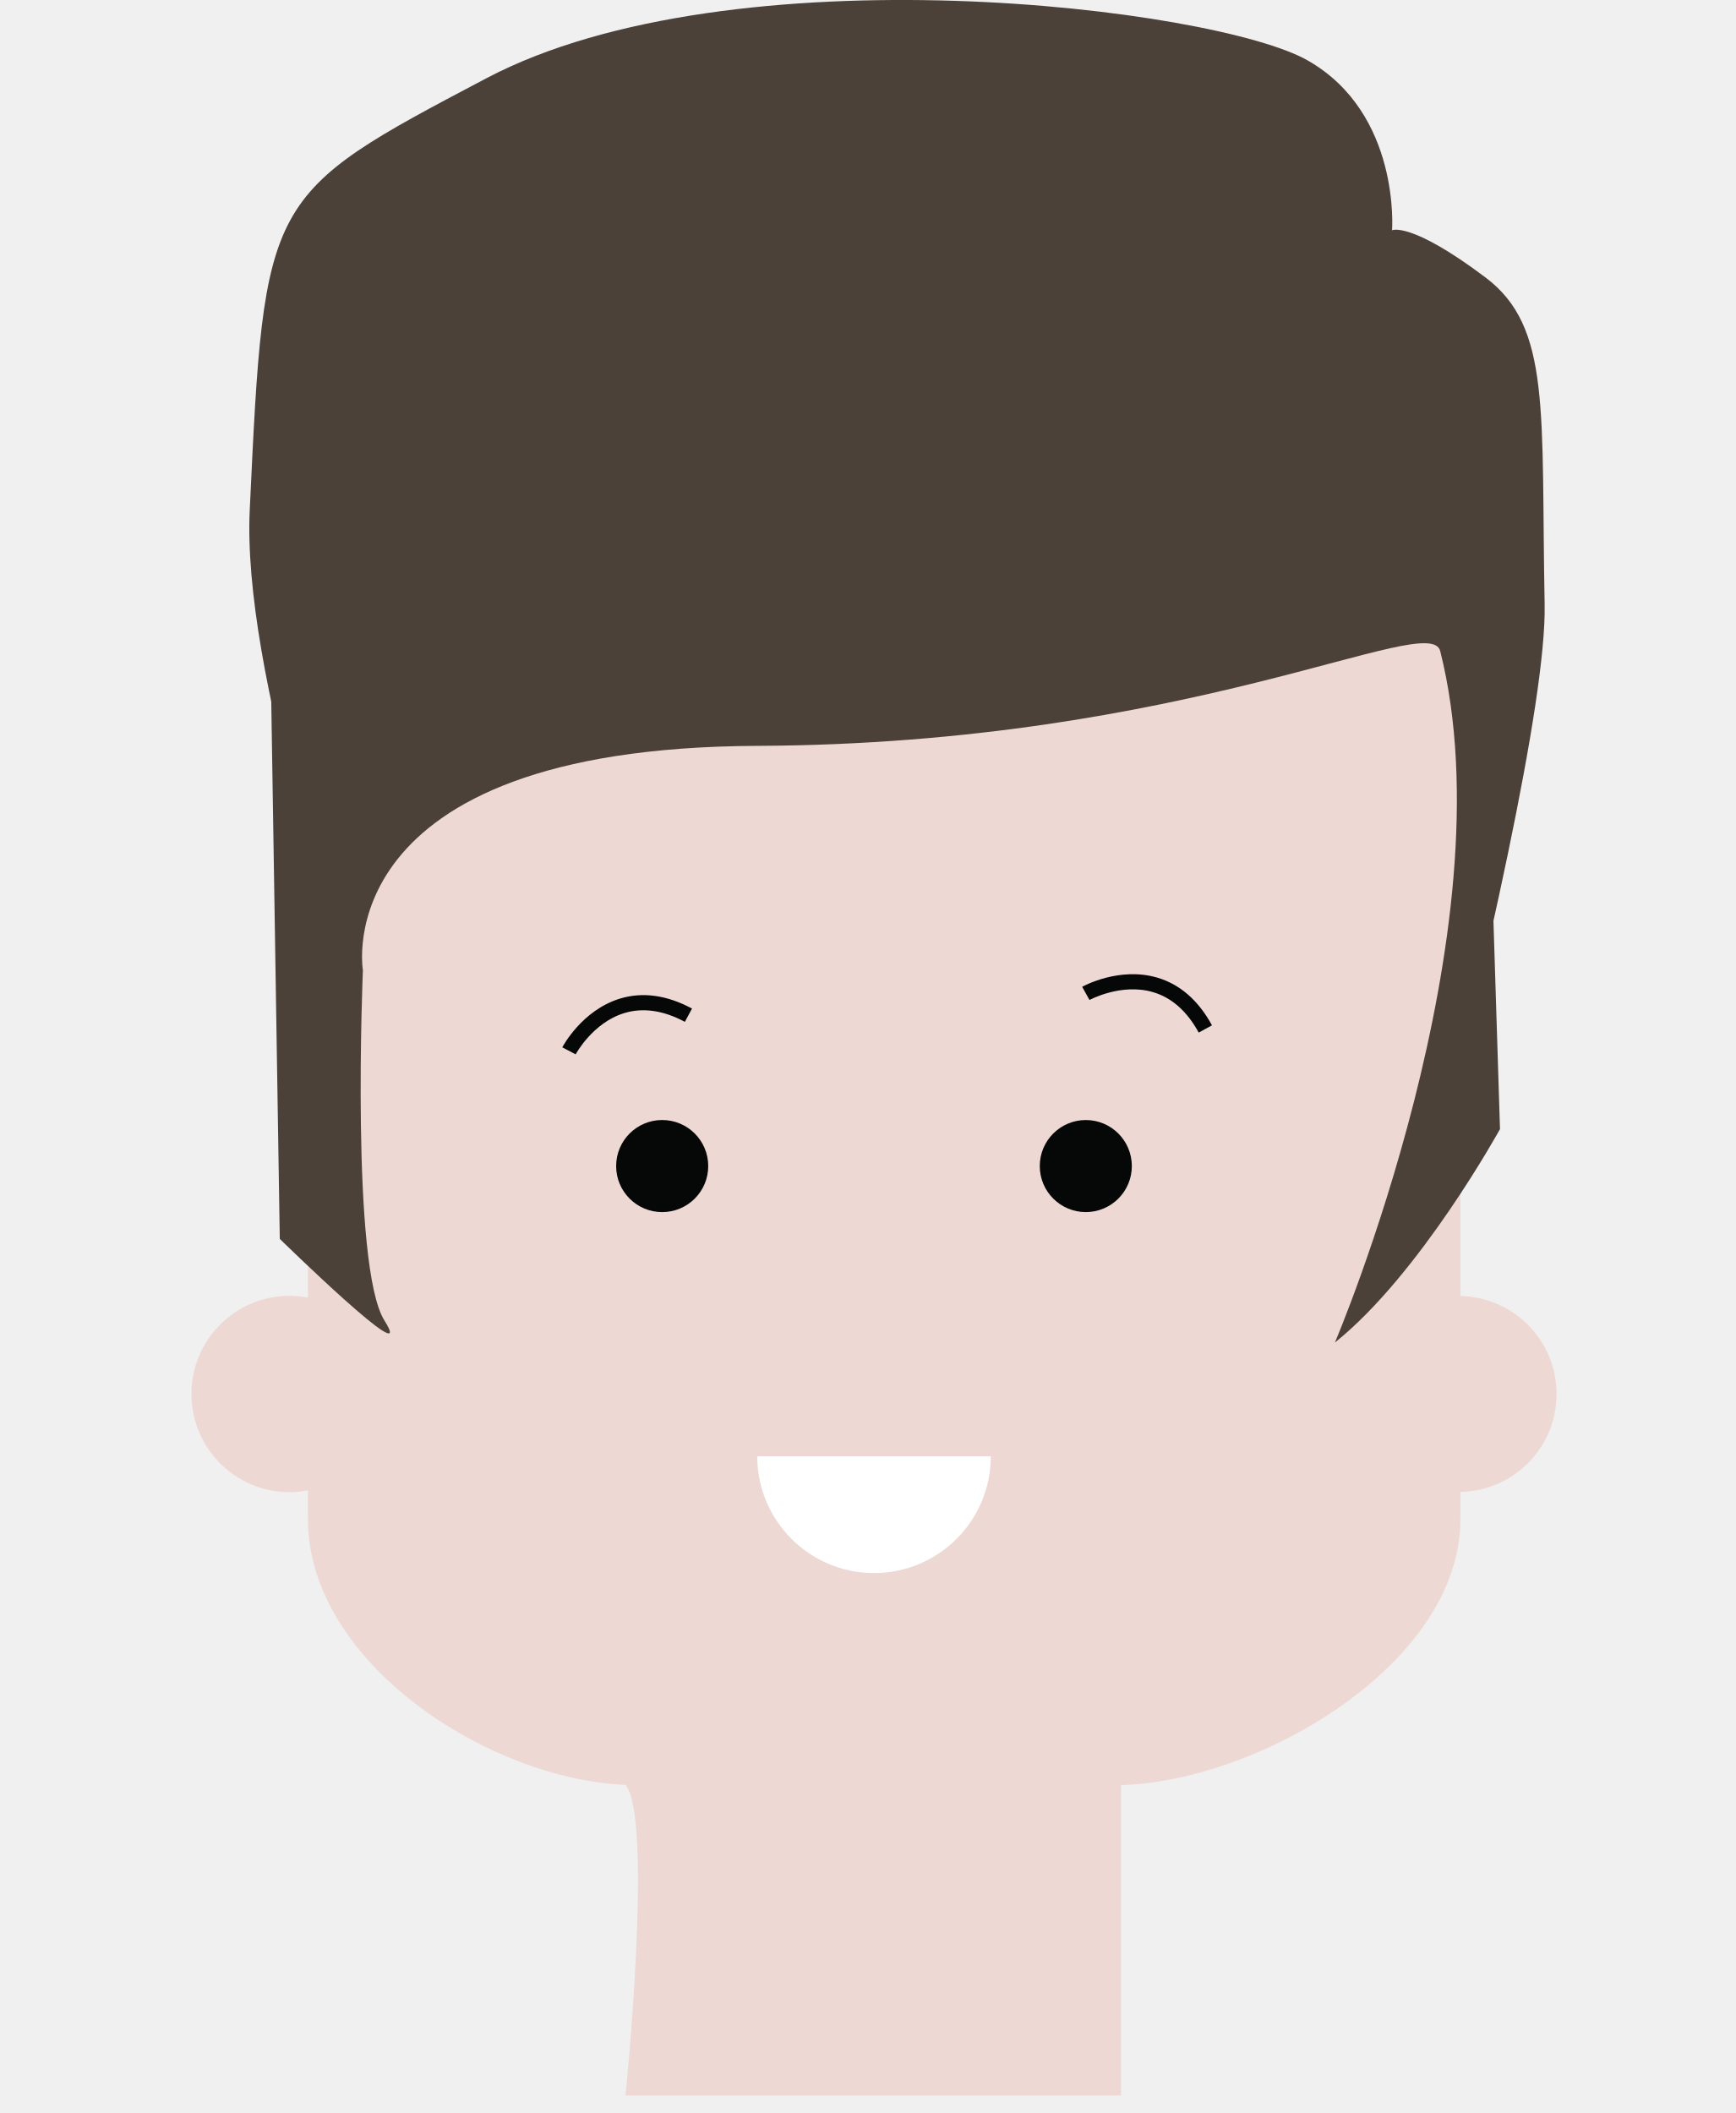
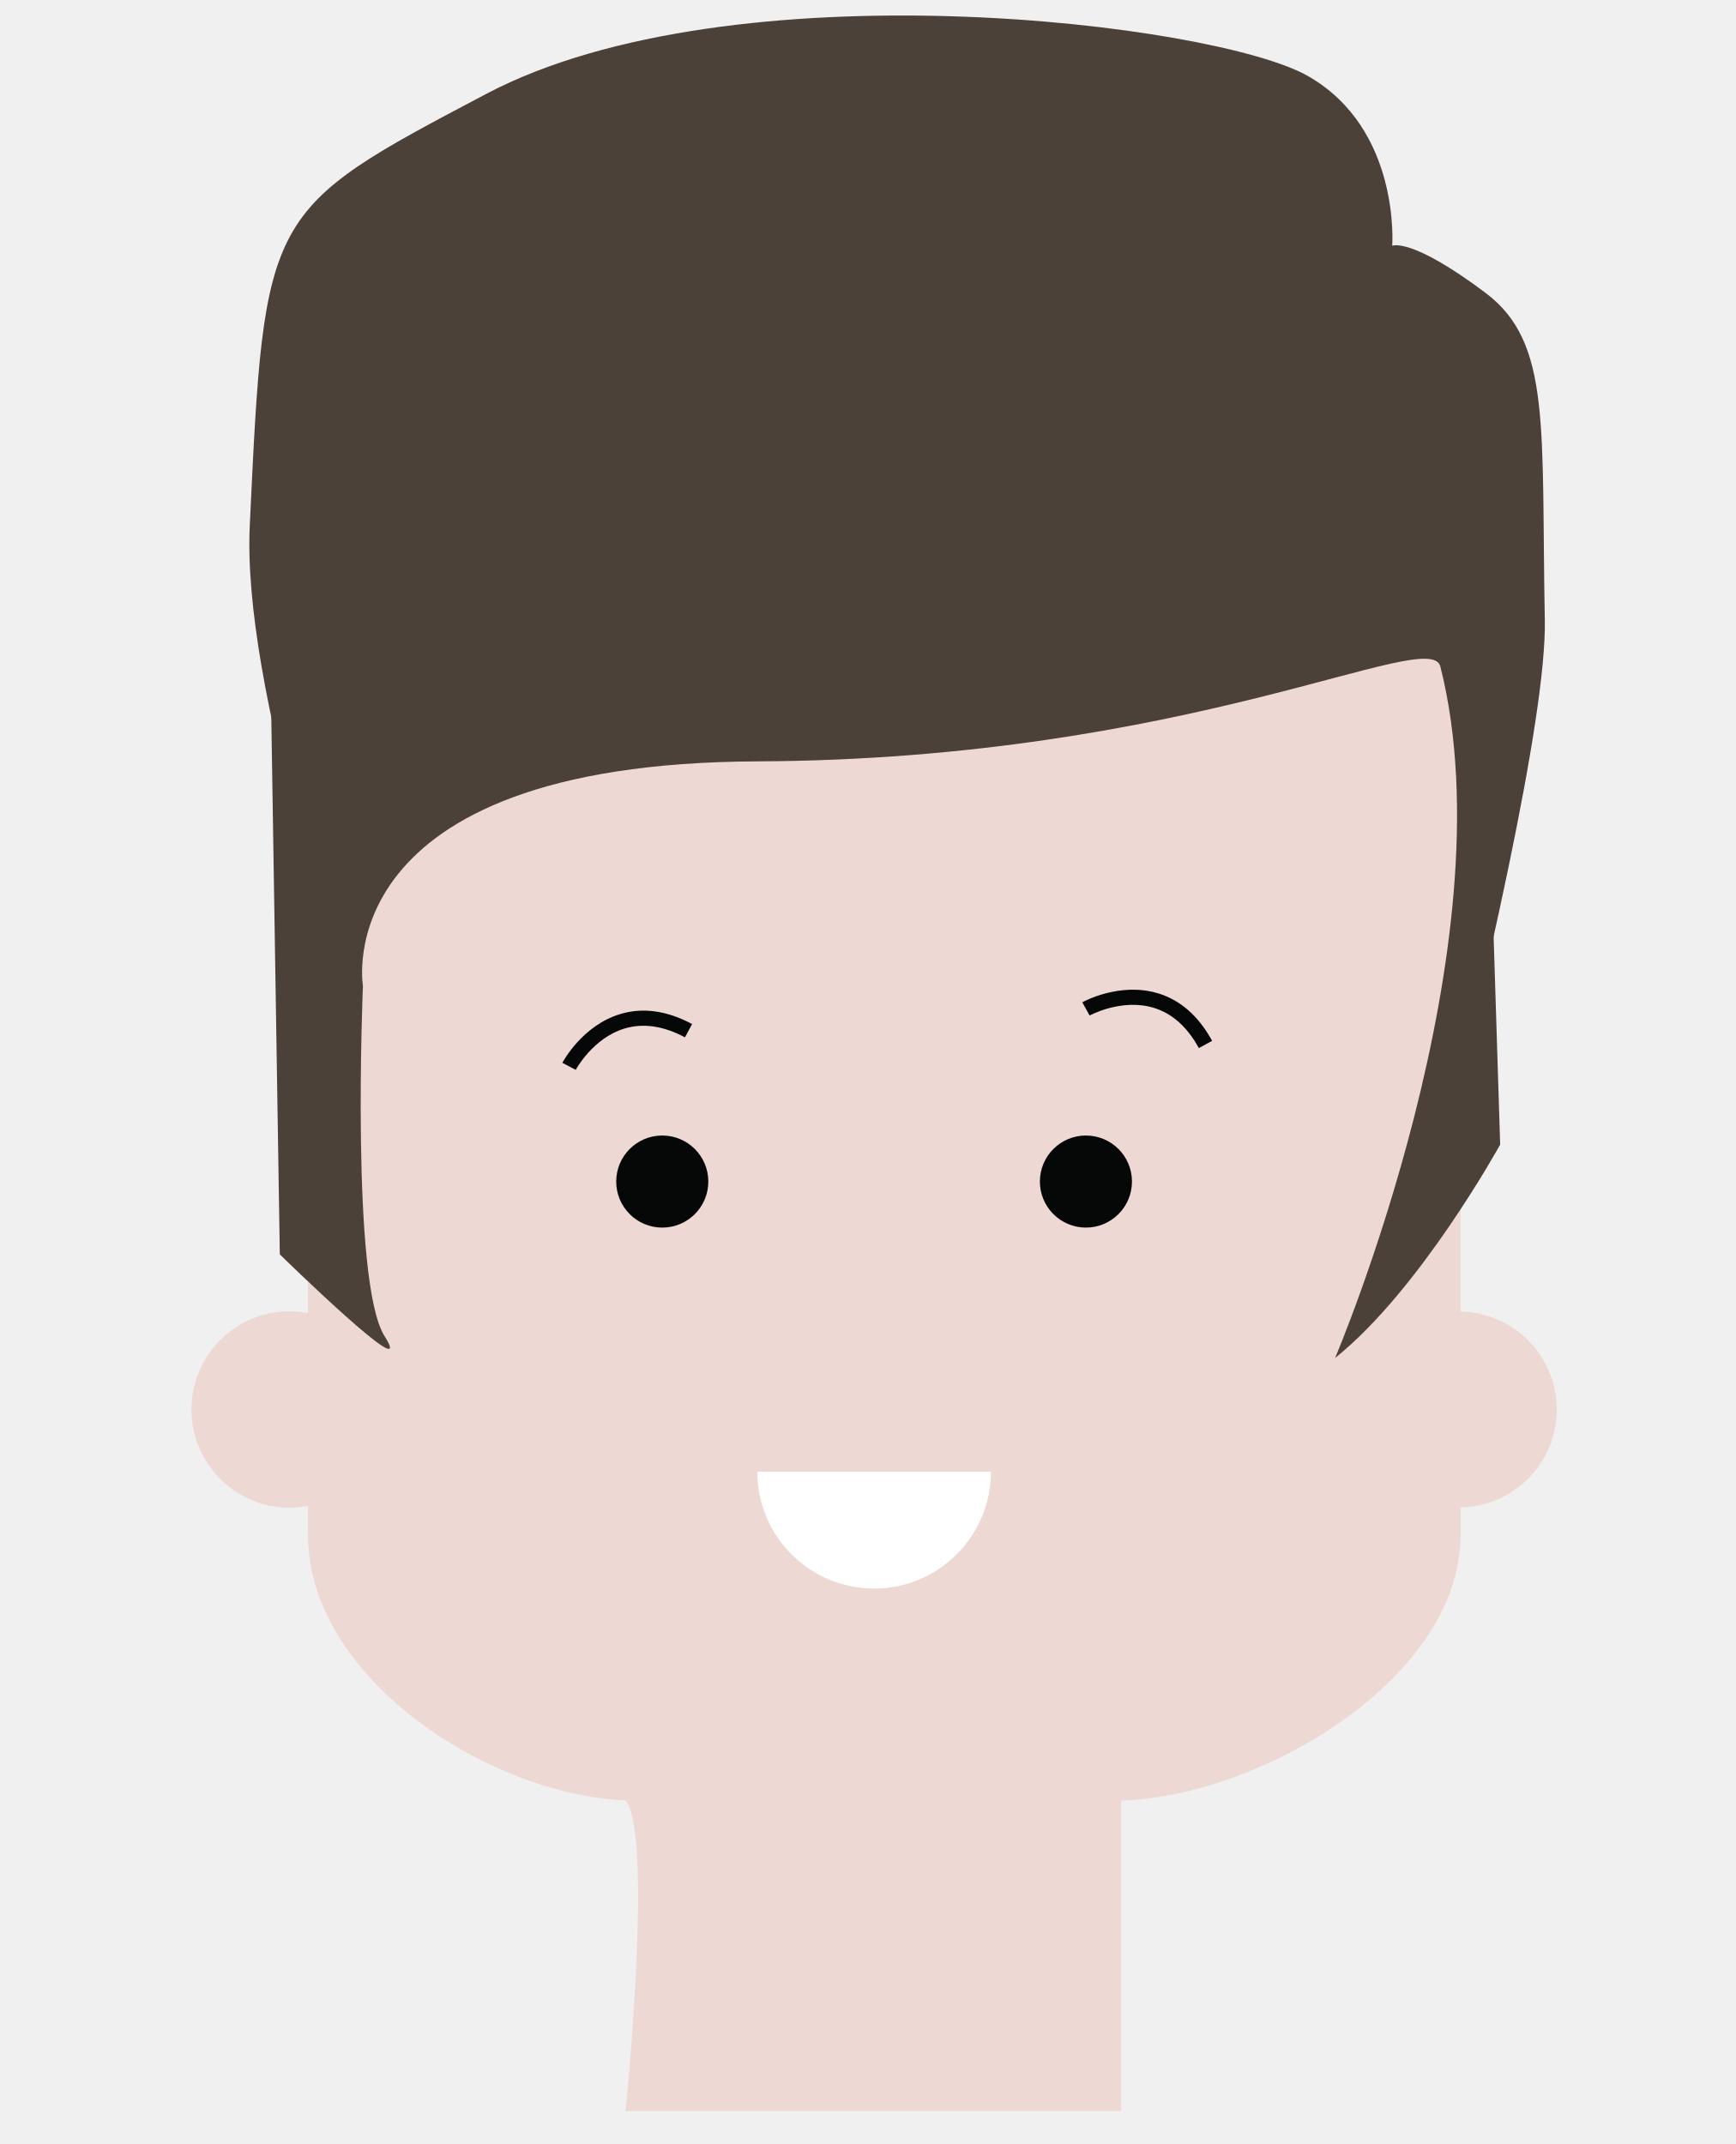
- <svg class="center-block" version="1.1" x="0px" y="0px" width="115px" height="140px" viewBox="0 0 115 140" enable-background="new 0 0 115 140" xml:space="preserve">
+ <svg class="center-block" version="1.1" x="0px" y="0px" width="170px" height="210px" viewBox="0 0 115 140" enable-background="new 0 0 115 140" xml:space="preserve">
  <path fill="#4C4139" d="M86.117,111.085c0,0,16.473-58.211,16.228-71.032c-0.246-12.822,0.46-18.374-3.921-21.672 c-4.961-3.731-6.189-3.125-6.189-3.125s0.578-7.725-5.576-11.244c-6.155-3.519-38.123-7.427-54.442,1.178 c-14.686,7.741-14.686,7.741-15.67,28.606c-0.983,20.864,24.661,77.289,24.661,77.289" />
  <path fill="#EDD8D3" d="M103.134,92.361c0-3.545-2.84-6.417-6.369-6.491V28.673c0-9.746-7.655-17.647-17.099-17.647H37.505 c-9.443,0-17.099,7.901-17.099,17.647v57.306c-0.395-0.074-0.799-0.122-1.216-0.122c-3.594,0-6.505,2.912-6.505,6.503 c0,3.593,2.911,6.506,6.505,6.506c0.417,0,0.821-0.048,1.216-0.122v1.914c0,9.492,11.937,17.213,21.04,17.607 c1.863,2.238,0,20.578,0,20.578h32.832v-20.566c9.209-0.277,22.486-8.049,22.486-17.619v-1.806 C100.294,98.778,103.134,95.908,103.134,92.361z" />
  <path fill="#4C4139" d="M88.449,88.95c0,0,11.647-27.311,6.976-45.815c-0.687-2.718-16.593,6.165-45.251,6.283 c-28.658,0.118-26.129,14.867-26.129,14.867s-0.829,19.638,1.433,23.219c2.263,3.583-6.94-5.419-6.94-5.419l-0.855-53.844 l4.738-13.893L43.9,5.779L86.457,8.68l11.305,14.459l1.625,51.671C99.384,74.81,94.104,84.425,88.449,88.95z" />
  <circle fill="#060808" cx="43.875" cy="77.259" r="3.051" />
  <circle fill="#060808" cx="71.943" cy="77.259" r="3.05" />
  <path fill="#FFFFFF" d="M57.911,104.226c4.273,0,7.738-3.467,7.738-7.739H50.173C50.173,100.759,53.636,104.226,57.911,104.226z" />
  <path fill="#060808" d="M79.424,68.415c-0.773-1.417-1.794-2.32-3.036-2.682c-2.103-0.615-4.183,0.513-4.201,0.523l-0.485-0.875 c0.1-0.055,2.451-1.338,4.959-0.612c1.51,0.438,2.734,1.503,3.643,3.166L79.424,68.415z" />
  <path fill="#060808" d="M38.142,69.858l-0.885-0.466c0.053-0.1,1.318-2.461,3.813-3.225c1.503-0.461,3.111-0.24,4.781,0.656 l-0.473,0.881c-1.425-0.764-2.776-0.958-4.017-0.58C39.263,67.767,38.153,69.837,38.142,69.858z" />
</svg>
